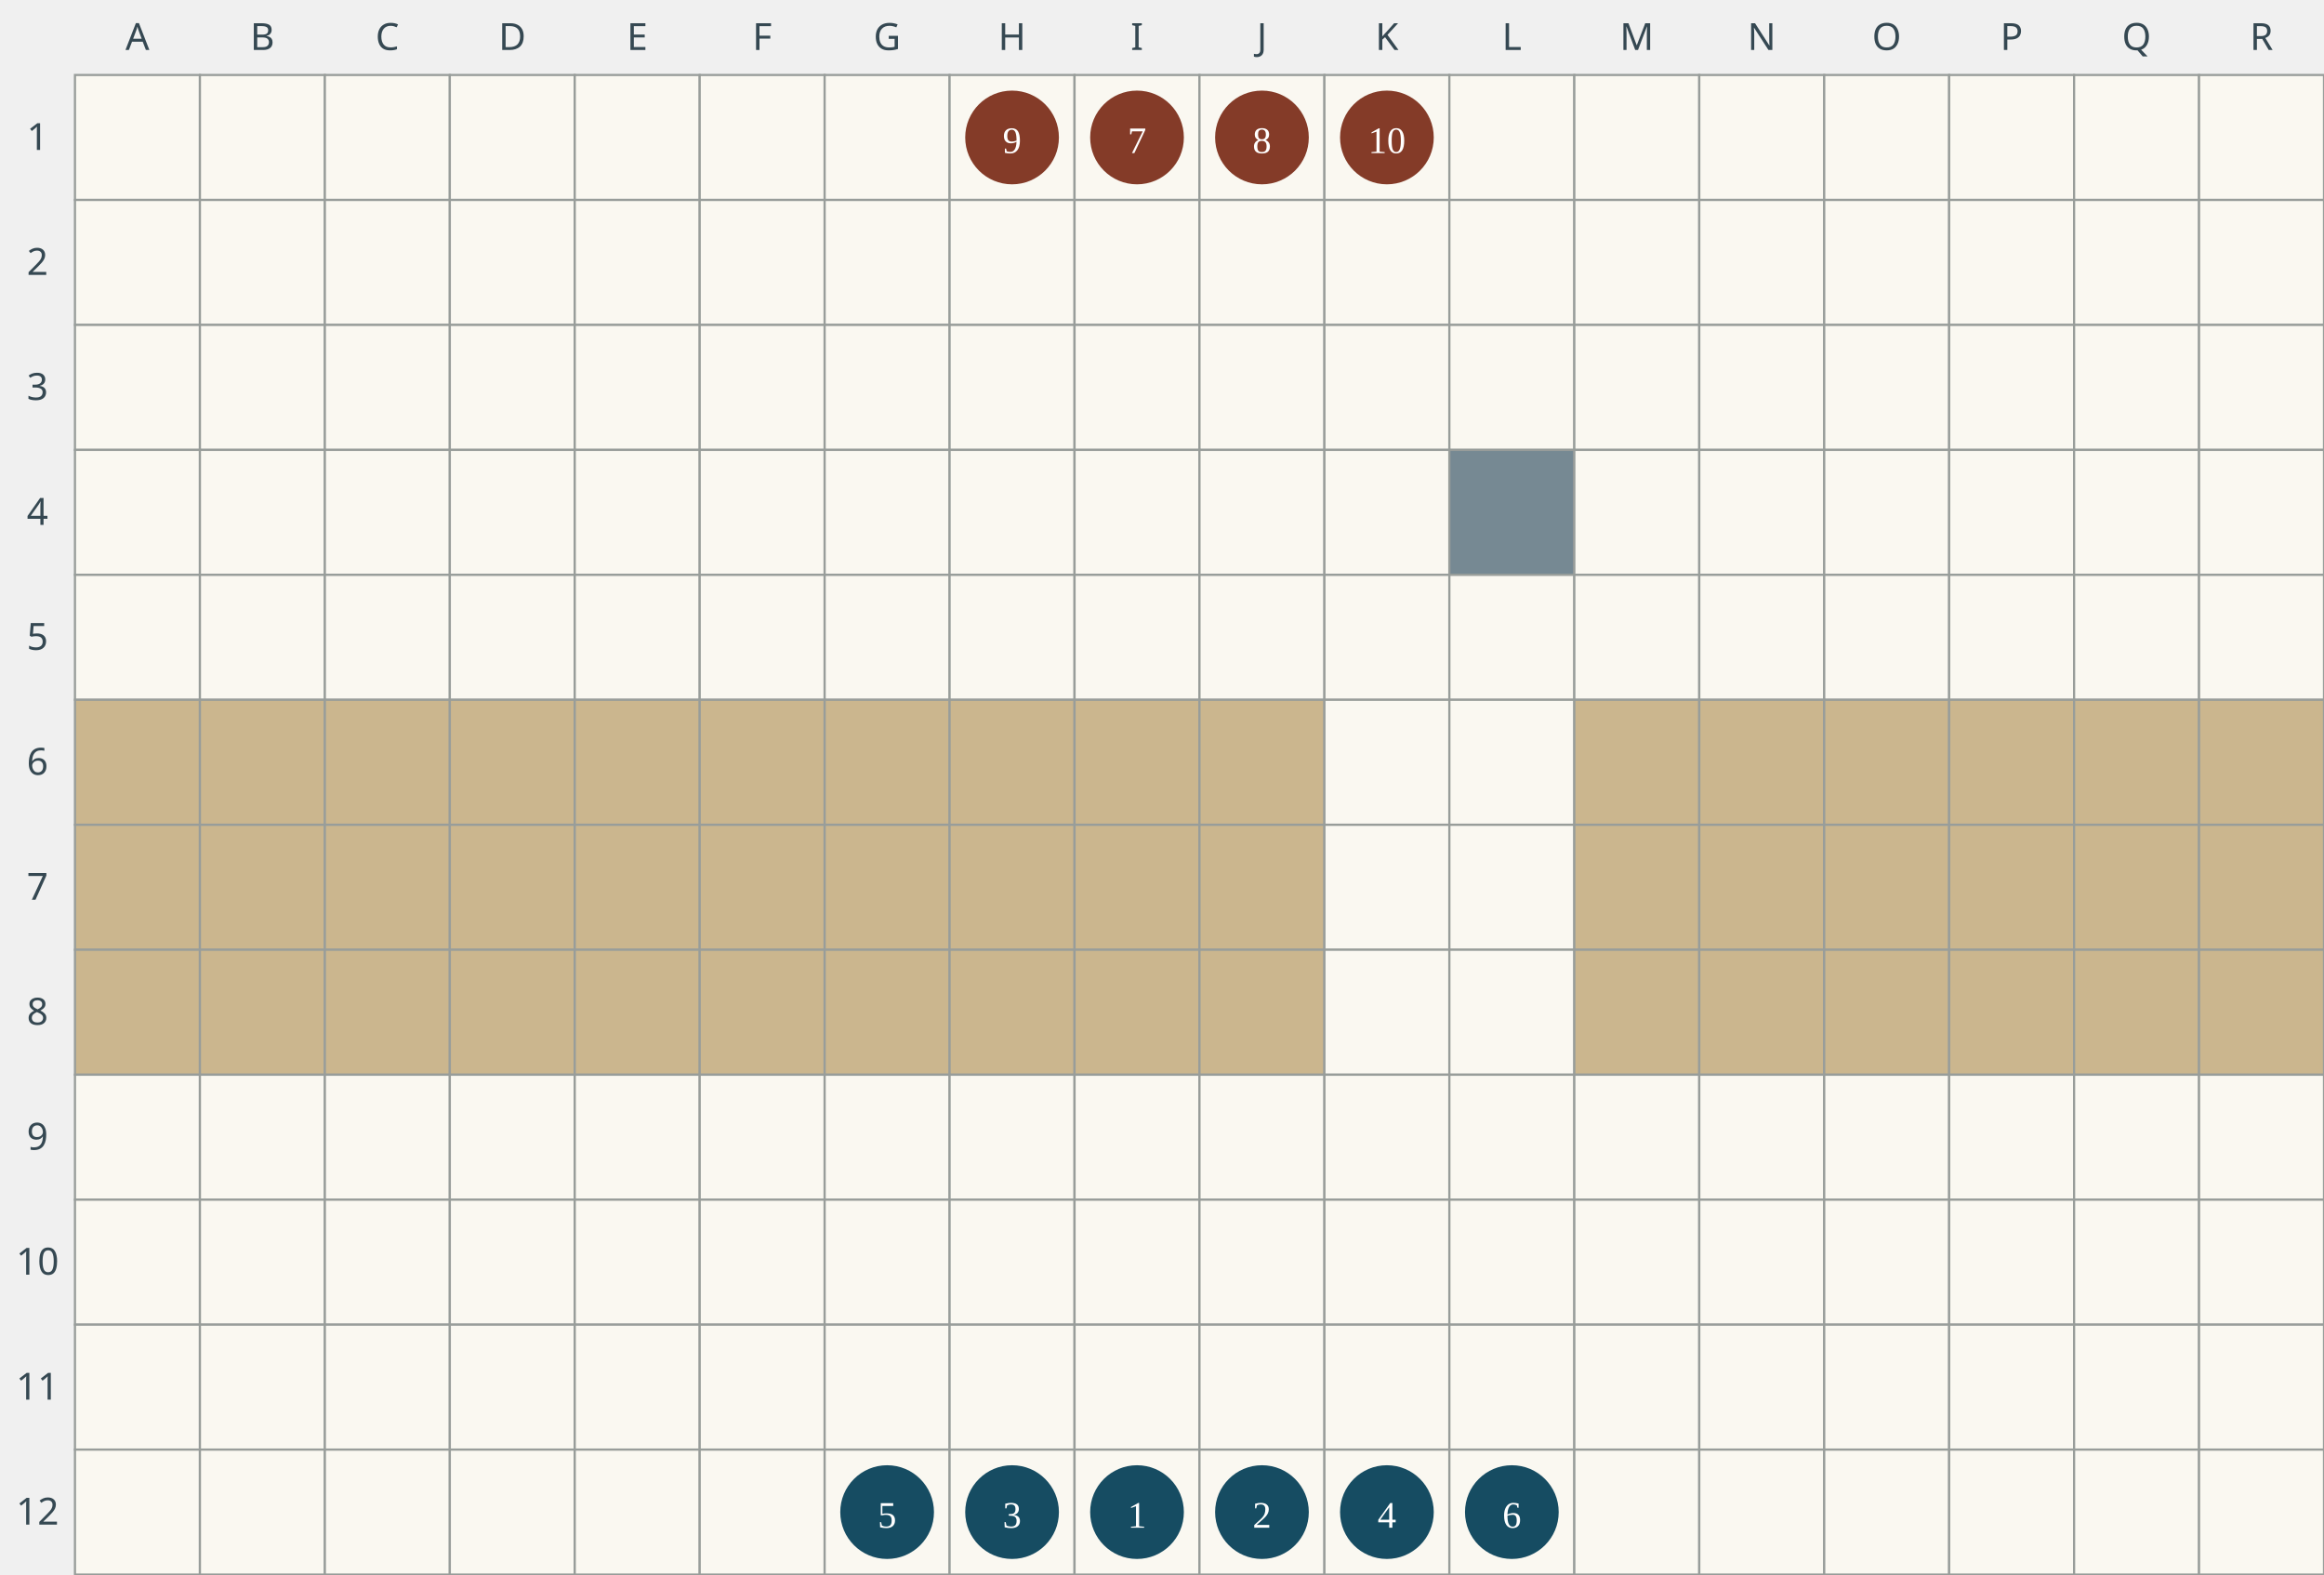
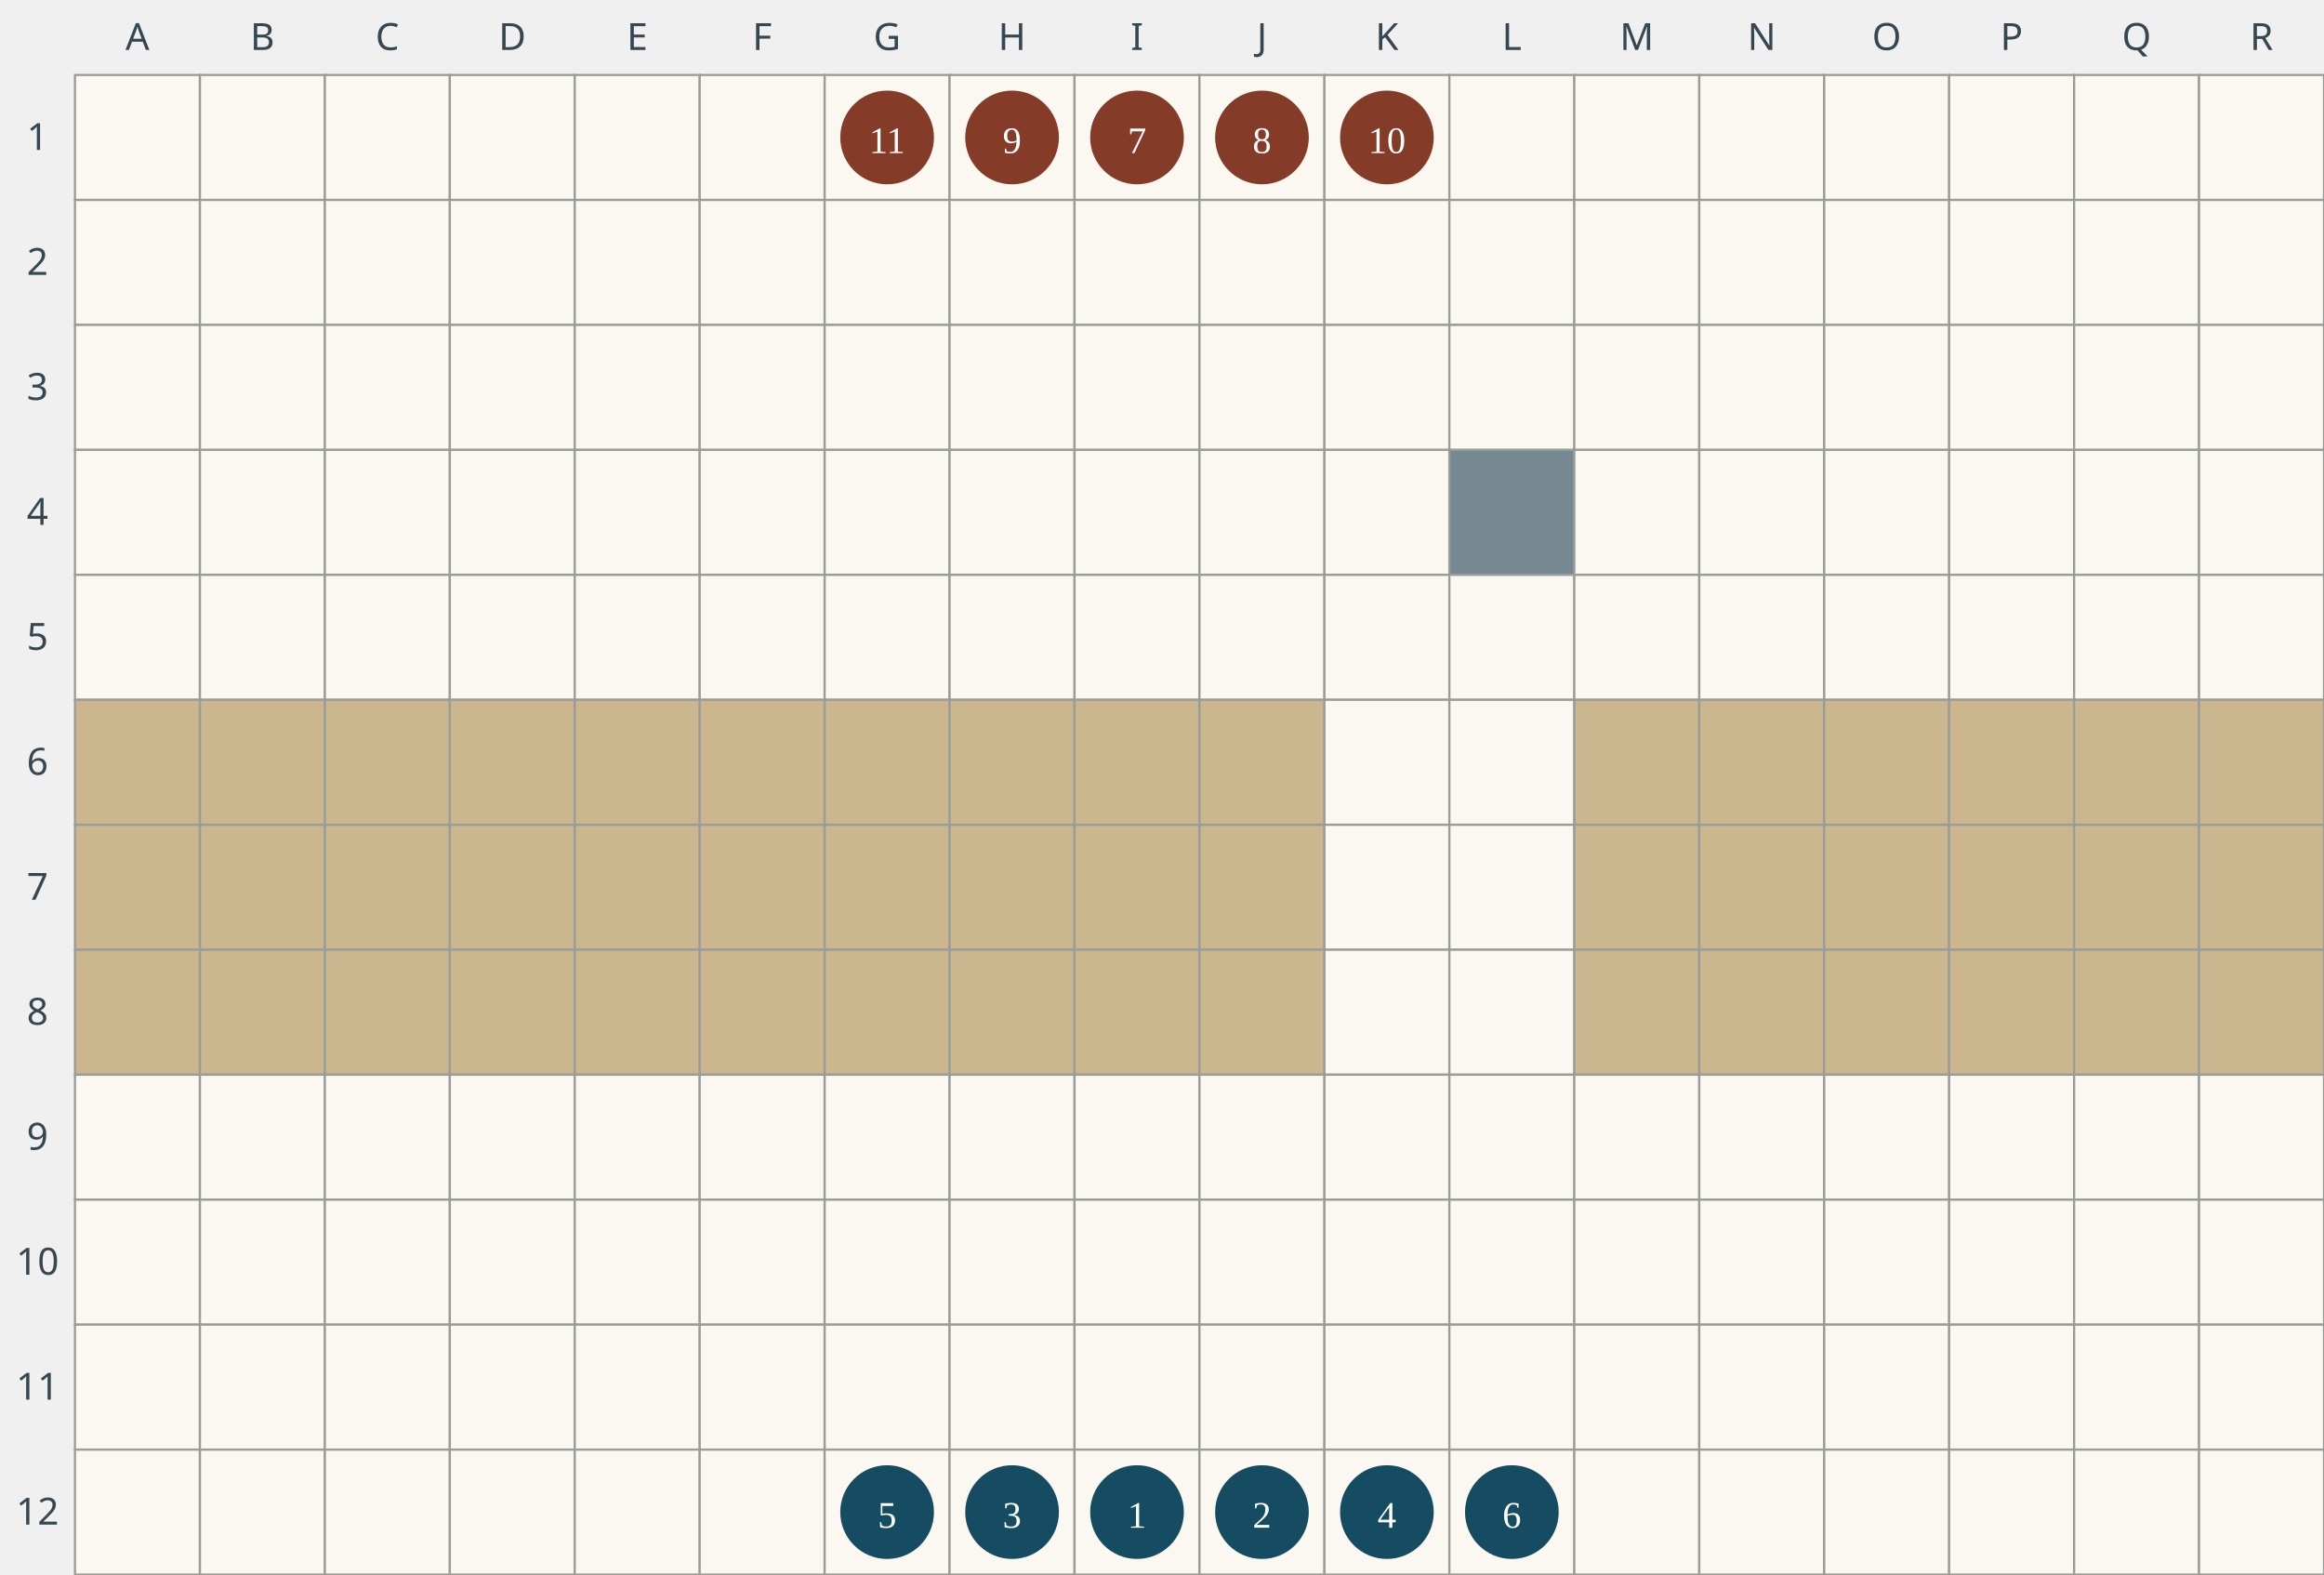
<svg xmlns="http://www.w3.org/2000/svg" class="map" role="img" aria-label="Тактическая сетка A–R, 1–12: герои синие, противники красные" viewBox="0 0 744 504">
  <g font-family="system-ui,sans-serif" font-size="12" fill="#354852">
    <text x="44" y="16" text-anchor="middle">A</text>
    <text x="84" y="16" text-anchor="middle">B</text>
    <text x="124" y="16" text-anchor="middle">C</text>
    <text x="164" y="16" text-anchor="middle">D</text>
    <text x="204" y="16" text-anchor="middle">E</text>
    <text x="244" y="16" text-anchor="middle">F</text>
    <text x="284" y="16" text-anchor="middle">G</text>
    <text x="324" y="16" text-anchor="middle">H</text>
    <text x="364" y="16" text-anchor="middle">I</text>
    <text x="404" y="16" text-anchor="middle">J</text>
    <text x="444" y="16" text-anchor="middle">K</text>
    <text x="484" y="16" text-anchor="middle">L</text>
    <text x="524" y="16" text-anchor="middle">M</text>
    <text x="564" y="16" text-anchor="middle">N</text>
    <text x="604" y="16" text-anchor="middle">O</text>
    <text x="644" y="16" text-anchor="middle">P</text>
    <text x="684" y="16" text-anchor="middle">Q</text>
    <text x="724" y="16" text-anchor="middle">R</text>
    <text x="12" y="48" text-anchor="middle">1</text>
    <text x="12" y="88" text-anchor="middle">2</text>
    <text x="12" y="128" text-anchor="middle">3</text>
    <text x="12" y="168" text-anchor="middle">4</text>
    <text x="12" y="208" text-anchor="middle">5</text>
    <text x="12" y="248" text-anchor="middle">6</text>
    <text x="12" y="288" text-anchor="middle">7</text>
    <text x="12" y="328" text-anchor="middle">8</text>
    <text x="12" y="368" text-anchor="middle">9</text>
    <text x="12" y="408" text-anchor="middle">10</text>
    <text x="12" y="448" text-anchor="middle">11</text>
    <text x="12" y="488" text-anchor="middle">12</text>
  </g>
  <g transform="translate(24 24)">
    <rect x="0" y="0" width="40" height="40" fill="#faf8f1" stroke="#989d9a" stroke-width=".7" />
    <rect x="40" y="0" width="40" height="40" fill="#faf8f1" stroke="#989d9a" stroke-width=".7" />
    <rect x="80" y="0" width="40" height="40" fill="#faf8f1" stroke="#989d9a" stroke-width=".7" />
    <rect x="120" y="0" width="40" height="40" fill="#faf8f1" stroke="#989d9a" stroke-width=".7" />
    <rect x="160" y="0" width="40" height="40" fill="#faf8f1" stroke="#989d9a" stroke-width=".7" />
    <rect x="200" y="0" width="40" height="40" fill="#faf8f1" stroke="#989d9a" stroke-width=".7" />
    <rect x="240" y="0" width="40" height="40" fill="#faf8f1" stroke="#989d9a" stroke-width=".7" />
    <rect x="280" y="0" width="40" height="40" fill="#faf8f1" stroke="#989d9a" stroke-width=".7" />
    <rect x="320" y="0" width="40" height="40" fill="#faf8f1" stroke="#989d9a" stroke-width=".7" />
    <rect x="360" y="0" width="40" height="40" fill="#faf8f1" stroke="#989d9a" stroke-width=".7" />
    <rect x="400" y="0" width="40" height="40" fill="#faf8f1" stroke="#989d9a" stroke-width=".7" />
    <rect x="440" y="0" width="40" height="40" fill="#faf8f1" stroke="#989d9a" stroke-width=".7" />
    <rect x="480" y="0" width="40" height="40" fill="#faf8f1" stroke="#989d9a" stroke-width=".7" />
    <rect x="520" y="0" width="40" height="40" fill="#faf8f1" stroke="#989d9a" stroke-width=".7" />
    <rect x="560" y="0" width="40" height="40" fill="#faf8f1" stroke="#989d9a" stroke-width=".7" />
    <rect x="600" y="0" width="40" height="40" fill="#faf8f1" stroke="#989d9a" stroke-width=".7" />
    <rect x="640" y="0" width="40" height="40" fill="#faf8f1" stroke="#989d9a" stroke-width=".7" />
    <rect x="680" y="0" width="40" height="40" fill="#faf8f1" stroke="#989d9a" stroke-width=".7" />
    <rect x="0" y="40" width="40" height="40" fill="#faf8f1" stroke="#989d9a" stroke-width=".7" />
    <rect x="40" y="40" width="40" height="40" fill="#faf8f1" stroke="#989d9a" stroke-width=".7" />
    <rect x="80" y="40" width="40" height="40" fill="#faf8f1" stroke="#989d9a" stroke-width=".7" />
    <rect x="120" y="40" width="40" height="40" fill="#faf8f1" stroke="#989d9a" stroke-width=".7" />
    <rect x="160" y="40" width="40" height="40" fill="#faf8f1" stroke="#989d9a" stroke-width=".7" />
    <rect x="200" y="40" width="40" height="40" fill="#faf8f1" stroke="#989d9a" stroke-width=".7" />
    <rect x="240" y="40" width="40" height="40" fill="#faf8f1" stroke="#989d9a" stroke-width=".7" />
    <rect x="280" y="40" width="40" height="40" fill="#faf8f1" stroke="#989d9a" stroke-width=".7" />
    <rect x="320" y="40" width="40" height="40" fill="#faf8f1" stroke="#989d9a" stroke-width=".7" />
    <rect x="360" y="40" width="40" height="40" fill="#faf8f1" stroke="#989d9a" stroke-width=".7" />
    <rect x="400" y="40" width="40" height="40" fill="#faf8f1" stroke="#989d9a" stroke-width=".7" />
    <rect x="440" y="40" width="40" height="40" fill="#faf8f1" stroke="#989d9a" stroke-width=".7" />
    <rect x="480" y="40" width="40" height="40" fill="#faf8f1" stroke="#989d9a" stroke-width=".7" />
    <rect x="520" y="40" width="40" height="40" fill="#faf8f1" stroke="#989d9a" stroke-width=".7" />
    <rect x="560" y="40" width="40" height="40" fill="#faf8f1" stroke="#989d9a" stroke-width=".7" />
    <rect x="600" y="40" width="40" height="40" fill="#faf8f1" stroke="#989d9a" stroke-width=".7" />
    <rect x="640" y="40" width="40" height="40" fill="#faf8f1" stroke="#989d9a" stroke-width=".7" />
    <rect x="680" y="40" width="40" height="40" fill="#faf8f1" stroke="#989d9a" stroke-width=".7" />
    <rect x="0" y="80" width="40" height="40" fill="#faf8f1" stroke="#989d9a" stroke-width=".7" />
    <rect x="40" y="80" width="40" height="40" fill="#faf8f1" stroke="#989d9a" stroke-width=".7" />
    <rect x="80" y="80" width="40" height="40" fill="#faf8f1" stroke="#989d9a" stroke-width=".7" />
    <rect x="120" y="80" width="40" height="40" fill="#faf8f1" stroke="#989d9a" stroke-width=".7" />
    <rect x="160" y="80" width="40" height="40" fill="#faf8f1" stroke="#989d9a" stroke-width=".7" />
    <rect x="200" y="80" width="40" height="40" fill="#faf8f1" stroke="#989d9a" stroke-width=".7" />
    <rect x="240" y="80" width="40" height="40" fill="#faf8f1" stroke="#989d9a" stroke-width=".7" />
    <rect x="280" y="80" width="40" height="40" fill="#faf8f1" stroke="#989d9a" stroke-width=".7" />
    <rect x="320" y="80" width="40" height="40" fill="#faf8f1" stroke="#989d9a" stroke-width=".7" />
    <rect x="360" y="80" width="40" height="40" fill="#faf8f1" stroke="#989d9a" stroke-width=".7" />
    <rect x="400" y="80" width="40" height="40" fill="#faf8f1" stroke="#989d9a" stroke-width=".7" />
    <rect x="440" y="80" width="40" height="40" fill="#faf8f1" stroke="#989d9a" stroke-width=".7" />
    <rect x="480" y="80" width="40" height="40" fill="#faf8f1" stroke="#989d9a" stroke-width=".7" />
    <rect x="520" y="80" width="40" height="40" fill="#faf8f1" stroke="#989d9a" stroke-width=".7" />
    <rect x="560" y="80" width="40" height="40" fill="#faf8f1" stroke="#989d9a" stroke-width=".7" />
    <rect x="600" y="80" width="40" height="40" fill="#faf8f1" stroke="#989d9a" stroke-width=".7" />
    <rect x="640" y="80" width="40" height="40" fill="#faf8f1" stroke="#989d9a" stroke-width=".7" />
    <rect x="680" y="80" width="40" height="40" fill="#faf8f1" stroke="#989d9a" stroke-width=".7" />
    <rect x="0" y="120" width="40" height="40" fill="#faf8f1" stroke="#989d9a" stroke-width=".7" />
    <rect x="40" y="120" width="40" height="40" fill="#faf8f1" stroke="#989d9a" stroke-width=".7" />
    <rect x="80" y="120" width="40" height="40" fill="#faf8f1" stroke="#989d9a" stroke-width=".7" />
    <rect x="120" y="120" width="40" height="40" fill="#faf8f1" stroke="#989d9a" stroke-width=".7" />
    <rect x="160" y="120" width="40" height="40" fill="#faf8f1" stroke="#989d9a" stroke-width=".7" />
    <rect x="200" y="120" width="40" height="40" fill="#faf8f1" stroke="#989d9a" stroke-width=".7" />
    <rect x="240" y="120" width="40" height="40" fill="#faf8f1" stroke="#989d9a" stroke-width=".7" />
    <rect x="280" y="120" width="40" height="40" fill="#faf8f1" stroke="#989d9a" stroke-width=".7" />
    <rect x="320" y="120" width="40" height="40" fill="#faf8f1" stroke="#989d9a" stroke-width=".7" />
    <rect x="360" y="120" width="40" height="40" fill="#faf8f1" stroke="#989d9a" stroke-width=".7" />
    <rect x="400" y="120" width="40" height="40" fill="#faf8f1" stroke="#989d9a" stroke-width=".7" />
    <rect x="440" y="120" width="40" height="40" fill="#768993" stroke="#989d9a" stroke-width=".7" />
    <rect x="480" y="120" width="40" height="40" fill="#faf8f1" stroke="#989d9a" stroke-width=".7" />
    <rect x="520" y="120" width="40" height="40" fill="#faf8f1" stroke="#989d9a" stroke-width=".7" />
    <rect x="560" y="120" width="40" height="40" fill="#faf8f1" stroke="#989d9a" stroke-width=".7" />
    <rect x="600" y="120" width="40" height="40" fill="#faf8f1" stroke="#989d9a" stroke-width=".7" />
    <rect x="640" y="120" width="40" height="40" fill="#faf8f1" stroke="#989d9a" stroke-width=".7" />
    <rect x="680" y="120" width="40" height="40" fill="#faf8f1" stroke="#989d9a" stroke-width=".7" />
    <rect x="0" y="160" width="40" height="40" fill="#faf8f1" stroke="#989d9a" stroke-width=".7" />
    <rect x="40" y="160" width="40" height="40" fill="#faf8f1" stroke="#989d9a" stroke-width=".7" />
    <rect x="80" y="160" width="40" height="40" fill="#faf8f1" stroke="#989d9a" stroke-width=".7" />
    <rect x="120" y="160" width="40" height="40" fill="#faf8f1" stroke="#989d9a" stroke-width=".7" />
    <rect x="160" y="160" width="40" height="40" fill="#faf8f1" stroke="#989d9a" stroke-width=".7" />
    <rect x="200" y="160" width="40" height="40" fill="#faf8f1" stroke="#989d9a" stroke-width=".7" />
    <rect x="240" y="160" width="40" height="40" fill="#faf8f1" stroke="#989d9a" stroke-width=".7" />
    <rect x="280" y="160" width="40" height="40" fill="#faf8f1" stroke="#989d9a" stroke-width=".7" />
    <rect x="320" y="160" width="40" height="40" fill="#faf8f1" stroke="#989d9a" stroke-width=".7" />
    <rect x="360" y="160" width="40" height="40" fill="#faf8f1" stroke="#989d9a" stroke-width=".7" />
    <rect x="400" y="160" width="40" height="40" fill="#faf8f1" stroke="#989d9a" stroke-width=".7" />
    <rect x="440" y="160" width="40" height="40" fill="#faf8f1" stroke="#989d9a" stroke-width=".7" />
    <rect x="480" y="160" width="40" height="40" fill="#faf8f1" stroke="#989d9a" stroke-width=".7" />
    <rect x="520" y="160" width="40" height="40" fill="#faf8f1" stroke="#989d9a" stroke-width=".7" />
    <rect x="560" y="160" width="40" height="40" fill="#faf8f1" stroke="#989d9a" stroke-width=".7" />
    <rect x="600" y="160" width="40" height="40" fill="#faf8f1" stroke="#989d9a" stroke-width=".7" />
    <rect x="640" y="160" width="40" height="40" fill="#faf8f1" stroke="#989d9a" stroke-width=".7" />
    <rect x="680" y="160" width="40" height="40" fill="#faf8f1" stroke="#989d9a" stroke-width=".7" />
    <rect x="0" y="200" width="40" height="40" fill="#cbb68e" stroke="#989d9a" stroke-width=".7" />
    <rect x="40" y="200" width="40" height="40" fill="#cbb68e" stroke="#989d9a" stroke-width=".7" />
    <rect x="80" y="200" width="40" height="40" fill="#cbb68e" stroke="#989d9a" stroke-width=".7" />
    <rect x="120" y="200" width="40" height="40" fill="#cbb68e" stroke="#989d9a" stroke-width=".7" />
    <rect x="160" y="200" width="40" height="40" fill="#cbb68e" stroke="#989d9a" stroke-width=".7" />
    <rect x="200" y="200" width="40" height="40" fill="#cbb68e" stroke="#989d9a" stroke-width=".7" />
    <rect x="240" y="200" width="40" height="40" fill="#cbb68e" stroke="#989d9a" stroke-width=".7" />
    <rect x="280" y="200" width="40" height="40" fill="#cbb68e" stroke="#989d9a" stroke-width=".7" />
    <rect x="320" y="200" width="40" height="40" fill="#cbb68e" stroke="#989d9a" stroke-width=".7" />
    <rect x="360" y="200" width="40" height="40" fill="#cbb68e" stroke="#989d9a" stroke-width=".7" />
    <rect x="400" y="200" width="40" height="40" fill="#faf8f1" stroke="#989d9a" stroke-width=".7" />
    <rect x="440" y="200" width="40" height="40" fill="#faf8f1" stroke="#989d9a" stroke-width=".7" />
    <rect x="480" y="200" width="40" height="40" fill="#cbb68e" stroke="#989d9a" stroke-width=".7" />
    <rect x="520" y="200" width="40" height="40" fill="#cbb68e" stroke="#989d9a" stroke-width=".7" />
    <rect x="560" y="200" width="40" height="40" fill="#cbb68e" stroke="#989d9a" stroke-width=".7" />
    <rect x="600" y="200" width="40" height="40" fill="#cbb68e" stroke="#989d9a" stroke-width=".7" />
    <rect x="640" y="200" width="40" height="40" fill="#cbb68e" stroke="#989d9a" stroke-width=".7" />
    <rect x="680" y="200" width="40" height="40" fill="#cbb68e" stroke="#989d9a" stroke-width=".7" />
    <rect x="0" y="240" width="40" height="40" fill="#cbb68e" stroke="#989d9a" stroke-width=".7" />
    <rect x="40" y="240" width="40" height="40" fill="#cbb68e" stroke="#989d9a" stroke-width=".7" />
    <rect x="80" y="240" width="40" height="40" fill="#cbb68e" stroke="#989d9a" stroke-width=".7" />
    <rect x="120" y="240" width="40" height="40" fill="#cbb68e" stroke="#989d9a" stroke-width=".7" />
    <rect x="160" y="240" width="40" height="40" fill="#cbb68e" stroke="#989d9a" stroke-width=".7" />
    <rect x="200" y="240" width="40" height="40" fill="#cbb68e" stroke="#989d9a" stroke-width=".7" />
    <rect x="240" y="240" width="40" height="40" fill="#cbb68e" stroke="#989d9a" stroke-width=".7" />
    <rect x="280" y="240" width="40" height="40" fill="#cbb68e" stroke="#989d9a" stroke-width=".7" />
    <rect x="320" y="240" width="40" height="40" fill="#cbb68e" stroke="#989d9a" stroke-width=".7" />
    <rect x="360" y="240" width="40" height="40" fill="#cbb68e" stroke="#989d9a" stroke-width=".7" />
    <rect x="400" y="240" width="40" height="40" fill="#faf8f1" stroke="#989d9a" stroke-width=".7" />
    <rect x="440" y="240" width="40" height="40" fill="#faf8f1" stroke="#989d9a" stroke-width=".7" />
    <rect x="480" y="240" width="40" height="40" fill="#cbb68e" stroke="#989d9a" stroke-width=".7" />
    <rect x="520" y="240" width="40" height="40" fill="#cbb68e" stroke="#989d9a" stroke-width=".7" />
    <rect x="560" y="240" width="40" height="40" fill="#cbb68e" stroke="#989d9a" stroke-width=".7" />
    <rect x="600" y="240" width="40" height="40" fill="#cbb68e" stroke="#989d9a" stroke-width=".7" />
    <rect x="640" y="240" width="40" height="40" fill="#cbb68e" stroke="#989d9a" stroke-width=".7" />
    <rect x="680" y="240" width="40" height="40" fill="#cbb68e" stroke="#989d9a" stroke-width=".7" />
    <rect x="0" y="280" width="40" height="40" fill="#cbb68e" stroke="#989d9a" stroke-width=".7" />
    <rect x="40" y="280" width="40" height="40" fill="#cbb68e" stroke="#989d9a" stroke-width=".7" />
    <rect x="80" y="280" width="40" height="40" fill="#cbb68e" stroke="#989d9a" stroke-width=".7" />
    <rect x="120" y="280" width="40" height="40" fill="#cbb68e" stroke="#989d9a" stroke-width=".7" />
    <rect x="160" y="280" width="40" height="40" fill="#cbb68e" stroke="#989d9a" stroke-width=".7" />
    <rect x="200" y="280" width="40" height="40" fill="#cbb68e" stroke="#989d9a" stroke-width=".7" />
    <rect x="240" y="280" width="40" height="40" fill="#cbb68e" stroke="#989d9a" stroke-width=".7" />
    <rect x="280" y="280" width="40" height="40" fill="#cbb68e" stroke="#989d9a" stroke-width=".7" />
    <rect x="320" y="280" width="40" height="40" fill="#cbb68e" stroke="#989d9a" stroke-width=".7" />
    <rect x="360" y="280" width="40" height="40" fill="#cbb68e" stroke="#989d9a" stroke-width=".7" />
    <rect x="400" y="280" width="40" height="40" fill="#faf8f1" stroke="#989d9a" stroke-width=".7" />
    <rect x="440" y="280" width="40" height="40" fill="#faf8f1" stroke="#989d9a" stroke-width=".7" />
    <rect x="480" y="280" width="40" height="40" fill="#cbb68e" stroke="#989d9a" stroke-width=".7" />
    <rect x="520" y="280" width="40" height="40" fill="#cbb68e" stroke="#989d9a" stroke-width=".7" />
    <rect x="560" y="280" width="40" height="40" fill="#cbb68e" stroke="#989d9a" stroke-width=".7" />
    <rect x="600" y="280" width="40" height="40" fill="#cbb68e" stroke="#989d9a" stroke-width=".7" />
    <rect x="640" y="280" width="40" height="40" fill="#cbb68e" stroke="#989d9a" stroke-width=".7" />
    <rect x="680" y="280" width="40" height="40" fill="#cbb68e" stroke="#989d9a" stroke-width=".7" />
    <rect x="0" y="320" width="40" height="40" fill="#faf8f1" stroke="#989d9a" stroke-width=".7" />
    <rect x="40" y="320" width="40" height="40" fill="#faf8f1" stroke="#989d9a" stroke-width=".7" />
    <rect x="80" y="320" width="40" height="40" fill="#faf8f1" stroke="#989d9a" stroke-width=".7" />
    <rect x="120" y="320" width="40" height="40" fill="#faf8f1" stroke="#989d9a" stroke-width=".7" />
    <rect x="160" y="320" width="40" height="40" fill="#faf8f1" stroke="#989d9a" stroke-width=".7" />
    <rect x="200" y="320" width="40" height="40" fill="#faf8f1" stroke="#989d9a" stroke-width=".7" />
    <rect x="240" y="320" width="40" height="40" fill="#faf8f1" stroke="#989d9a" stroke-width=".7" />
    <rect x="280" y="320" width="40" height="40" fill="#faf8f1" stroke="#989d9a" stroke-width=".7" />
    <rect x="320" y="320" width="40" height="40" fill="#faf8f1" stroke="#989d9a" stroke-width=".7" />
    <rect x="360" y="320" width="40" height="40" fill="#faf8f1" stroke="#989d9a" stroke-width=".7" />
    <rect x="400" y="320" width="40" height="40" fill="#faf8f1" stroke="#989d9a" stroke-width=".7" />
    <rect x="440" y="320" width="40" height="40" fill="#faf8f1" stroke="#989d9a" stroke-width=".7" />
    <rect x="480" y="320" width="40" height="40" fill="#faf8f1" stroke="#989d9a" stroke-width=".7" />
    <rect x="520" y="320" width="40" height="40" fill="#faf8f1" stroke="#989d9a" stroke-width=".7" />
    <rect x="560" y="320" width="40" height="40" fill="#faf8f1" stroke="#989d9a" stroke-width=".7" />
    <rect x="600" y="320" width="40" height="40" fill="#faf8f1" stroke="#989d9a" stroke-width=".7" />
    <rect x="640" y="320" width="40" height="40" fill="#faf8f1" stroke="#989d9a" stroke-width=".7" />
    <rect x="680" y="320" width="40" height="40" fill="#faf8f1" stroke="#989d9a" stroke-width=".7" />
    <rect x="0" y="360" width="40" height="40" fill="#faf8f1" stroke="#989d9a" stroke-width=".7" />
    <rect x="40" y="360" width="40" height="40" fill="#faf8f1" stroke="#989d9a" stroke-width=".7" />
    <rect x="80" y="360" width="40" height="40" fill="#faf8f1" stroke="#989d9a" stroke-width=".7" />
    <rect x="120" y="360" width="40" height="40" fill="#faf8f1" stroke="#989d9a" stroke-width=".7" />
    <rect x="160" y="360" width="40" height="40" fill="#faf8f1" stroke="#989d9a" stroke-width=".7" />
    <rect x="200" y="360" width="40" height="40" fill="#faf8f1" stroke="#989d9a" stroke-width=".7" />
    <rect x="240" y="360" width="40" height="40" fill="#faf8f1" stroke="#989d9a" stroke-width=".7" />
    <rect x="280" y="360" width="40" height="40" fill="#faf8f1" stroke="#989d9a" stroke-width=".7" />
    <rect x="320" y="360" width="40" height="40" fill="#faf8f1" stroke="#989d9a" stroke-width=".7" />
    <rect x="360" y="360" width="40" height="40" fill="#faf8f1" stroke="#989d9a" stroke-width=".7" />
    <rect x="400" y="360" width="40" height="40" fill="#faf8f1" stroke="#989d9a" stroke-width=".7" />
    <rect x="440" y="360" width="40" height="40" fill="#faf8f1" stroke="#989d9a" stroke-width=".7" />
    <rect x="480" y="360" width="40" height="40" fill="#faf8f1" stroke="#989d9a" stroke-width=".7" />
    <rect x="520" y="360" width="40" height="40" fill="#faf8f1" stroke="#989d9a" stroke-width=".7" />
    <rect x="560" y="360" width="40" height="40" fill="#faf8f1" stroke="#989d9a" stroke-width=".7" />
    <rect x="600" y="360" width="40" height="40" fill="#faf8f1" stroke="#989d9a" stroke-width=".7" />
    <rect x="640" y="360" width="40" height="40" fill="#faf8f1" stroke="#989d9a" stroke-width=".7" />
    <rect x="680" y="360" width="40" height="40" fill="#faf8f1" stroke="#989d9a" stroke-width=".7" />
    <rect x="0" y="400" width="40" height="40" fill="#faf8f1" stroke="#989d9a" stroke-width=".7" />
    <rect x="40" y="400" width="40" height="40" fill="#faf8f1" stroke="#989d9a" stroke-width=".7" />
    <rect x="80" y="400" width="40" height="40" fill="#faf8f1" stroke="#989d9a" stroke-width=".7" />
    <rect x="120" y="400" width="40" height="40" fill="#faf8f1" stroke="#989d9a" stroke-width=".7" />
    <rect x="160" y="400" width="40" height="40" fill="#faf8f1" stroke="#989d9a" stroke-width=".7" />
    <rect x="200" y="400" width="40" height="40" fill="#faf8f1" stroke="#989d9a" stroke-width=".7" />
    <rect x="240" y="400" width="40" height="40" fill="#faf8f1" stroke="#989d9a" stroke-width=".7" />
    <rect x="280" y="400" width="40" height="40" fill="#faf8f1" stroke="#989d9a" stroke-width=".7" />
    <rect x="320" y="400" width="40" height="40" fill="#faf8f1" stroke="#989d9a" stroke-width=".7" />
    <rect x="360" y="400" width="40" height="40" fill="#faf8f1" stroke="#989d9a" stroke-width=".7" />
    <rect x="400" y="400" width="40" height="40" fill="#faf8f1" stroke="#989d9a" stroke-width=".7" />
    <rect x="440" y="400" width="40" height="40" fill="#faf8f1" stroke="#989d9a" stroke-width=".7" />
    <rect x="480" y="400" width="40" height="40" fill="#faf8f1" stroke="#989d9a" stroke-width=".7" />
    <rect x="520" y="400" width="40" height="40" fill="#faf8f1" stroke="#989d9a" stroke-width=".7" />
    <rect x="560" y="400" width="40" height="40" fill="#faf8f1" stroke="#989d9a" stroke-width=".7" />
    <rect x="600" y="400" width="40" height="40" fill="#faf8f1" stroke="#989d9a" stroke-width=".7" />
    <rect x="640" y="400" width="40" height="40" fill="#faf8f1" stroke="#989d9a" stroke-width=".7" />
    <rect x="680" y="400" width="40" height="40" fill="#faf8f1" stroke="#989d9a" stroke-width=".7" />
    <rect x="0" y="440" width="40" height="40" fill="#faf8f1" stroke="#989d9a" stroke-width=".7" />
    <rect x="40" y="440" width="40" height="40" fill="#faf8f1" stroke="#989d9a" stroke-width=".7" />
    <rect x="80" y="440" width="40" height="40" fill="#faf8f1" stroke="#989d9a" stroke-width=".7" />
    <rect x="120" y="440" width="40" height="40" fill="#faf8f1" stroke="#989d9a" stroke-width=".7" />
    <rect x="160" y="440" width="40" height="40" fill="#faf8f1" stroke="#989d9a" stroke-width=".7" />
    <rect x="200" y="440" width="40" height="40" fill="#faf8f1" stroke="#989d9a" stroke-width=".7" />
    <rect x="240" y="440" width="40" height="40" fill="#faf8f1" stroke="#989d9a" stroke-width=".7" />
    <rect x="280" y="440" width="40" height="40" fill="#faf8f1" stroke="#989d9a" stroke-width=".7" />
    <rect x="320" y="440" width="40" height="40" fill="#faf8f1" stroke="#989d9a" stroke-width=".7" />
    <rect x="360" y="440" width="40" height="40" fill="#faf8f1" stroke="#989d9a" stroke-width=".7" />
    <rect x="400" y="440" width="40" height="40" fill="#faf8f1" stroke="#989d9a" stroke-width=".7" />
    <rect x="440" y="440" width="40" height="40" fill="#faf8f1" stroke="#989d9a" stroke-width=".7" />
    <rect x="480" y="440" width="40" height="40" fill="#faf8f1" stroke="#989d9a" stroke-width=".7" />
    <rect x="520" y="440" width="40" height="40" fill="#faf8f1" stroke="#989d9a" stroke-width=".7" />
    <rect x="560" y="440" width="40" height="40" fill="#faf8f1" stroke="#989d9a" stroke-width=".7" />
    <rect x="600" y="440" width="40" height="40" fill="#faf8f1" stroke="#989d9a" stroke-width=".7" />
    <rect x="640" y="440" width="40" height="40" fill="#faf8f1" stroke="#989d9a" stroke-width=".7" />
    <rect x="680" y="440" width="40" height="40" fill="#faf8f1" stroke="#989d9a" stroke-width=".7" />
    <circle cx="340" cy="460" r="15" fill="#164c62" />
    <text x="340" y="465" text-anchor="middle" fill="white">1</text>
    <circle cx="380" cy="460" r="15" fill="#164c62" />
    <text x="380" y="465" text-anchor="middle" fill="white">2</text>
    <circle cx="300" cy="460" r="15" fill="#164c62" />
    <text x="300" y="465" text-anchor="middle" fill="white">3</text>
    <circle cx="420" cy="460" r="15" fill="#164c62" />
    <text x="420" y="465" text-anchor="middle" fill="white">4</text>
    <circle cx="260" cy="460" r="15" fill="#164c62" />
    <text x="260" y="465" text-anchor="middle" fill="white">5</text>
    <circle cx="460" cy="460" r="15" fill="#164c62" />
    <text x="460" y="465" text-anchor="middle" fill="white">6</text>
    <circle cx="340" cy="20" r="15" fill="#843b28" />
    <text x="340" y="25" text-anchor="middle" fill="white">7</text>
    <circle cx="380" cy="20" r="15" fill="#843b28" />
    <text x="380" y="25" text-anchor="middle" fill="white">8</text>
    <circle cx="300" cy="20" r="15" fill="#843b28" />
    <text x="300" y="25" text-anchor="middle" fill="white">9</text>
    <circle cx="420" cy="20" r="15" fill="#843b28" />
    <text x="420" y="25" text-anchor="middle" fill="white">10</text>
+     <circle cx="260" cy="20" r="15" fill="#843b28" />
+     <text x="260" y="25" text-anchor="middle" fill="white">11</text>
  </g>
</svg>
